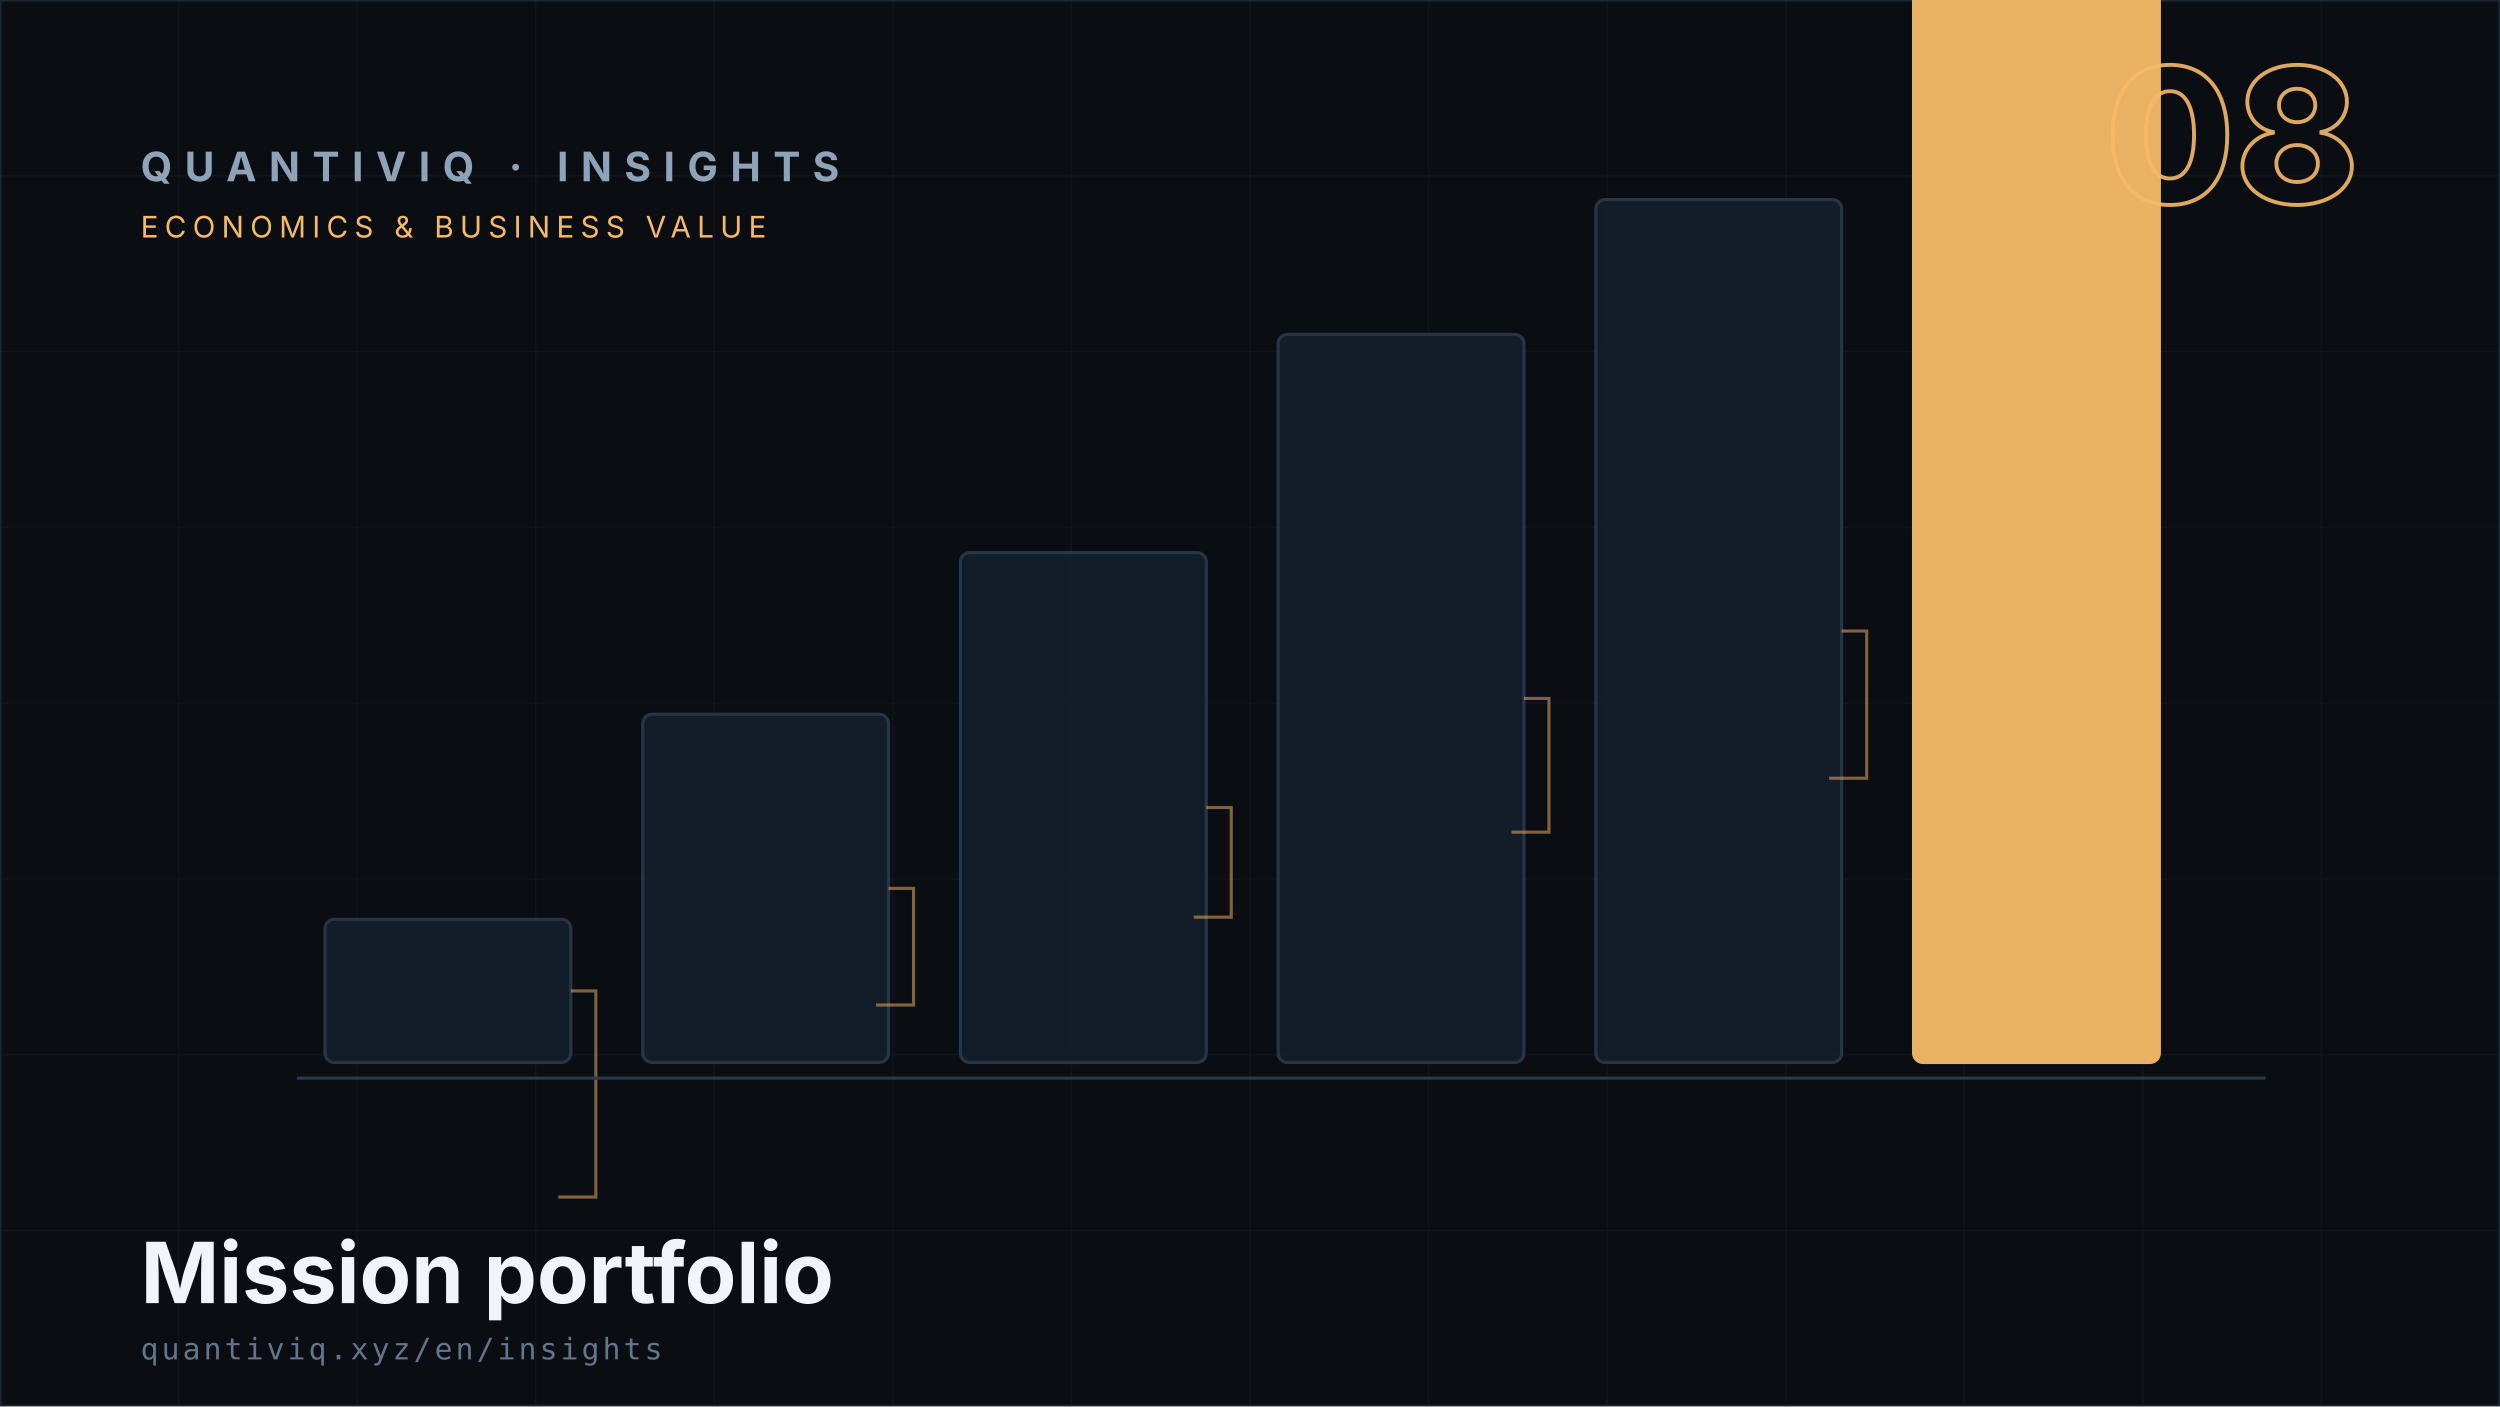
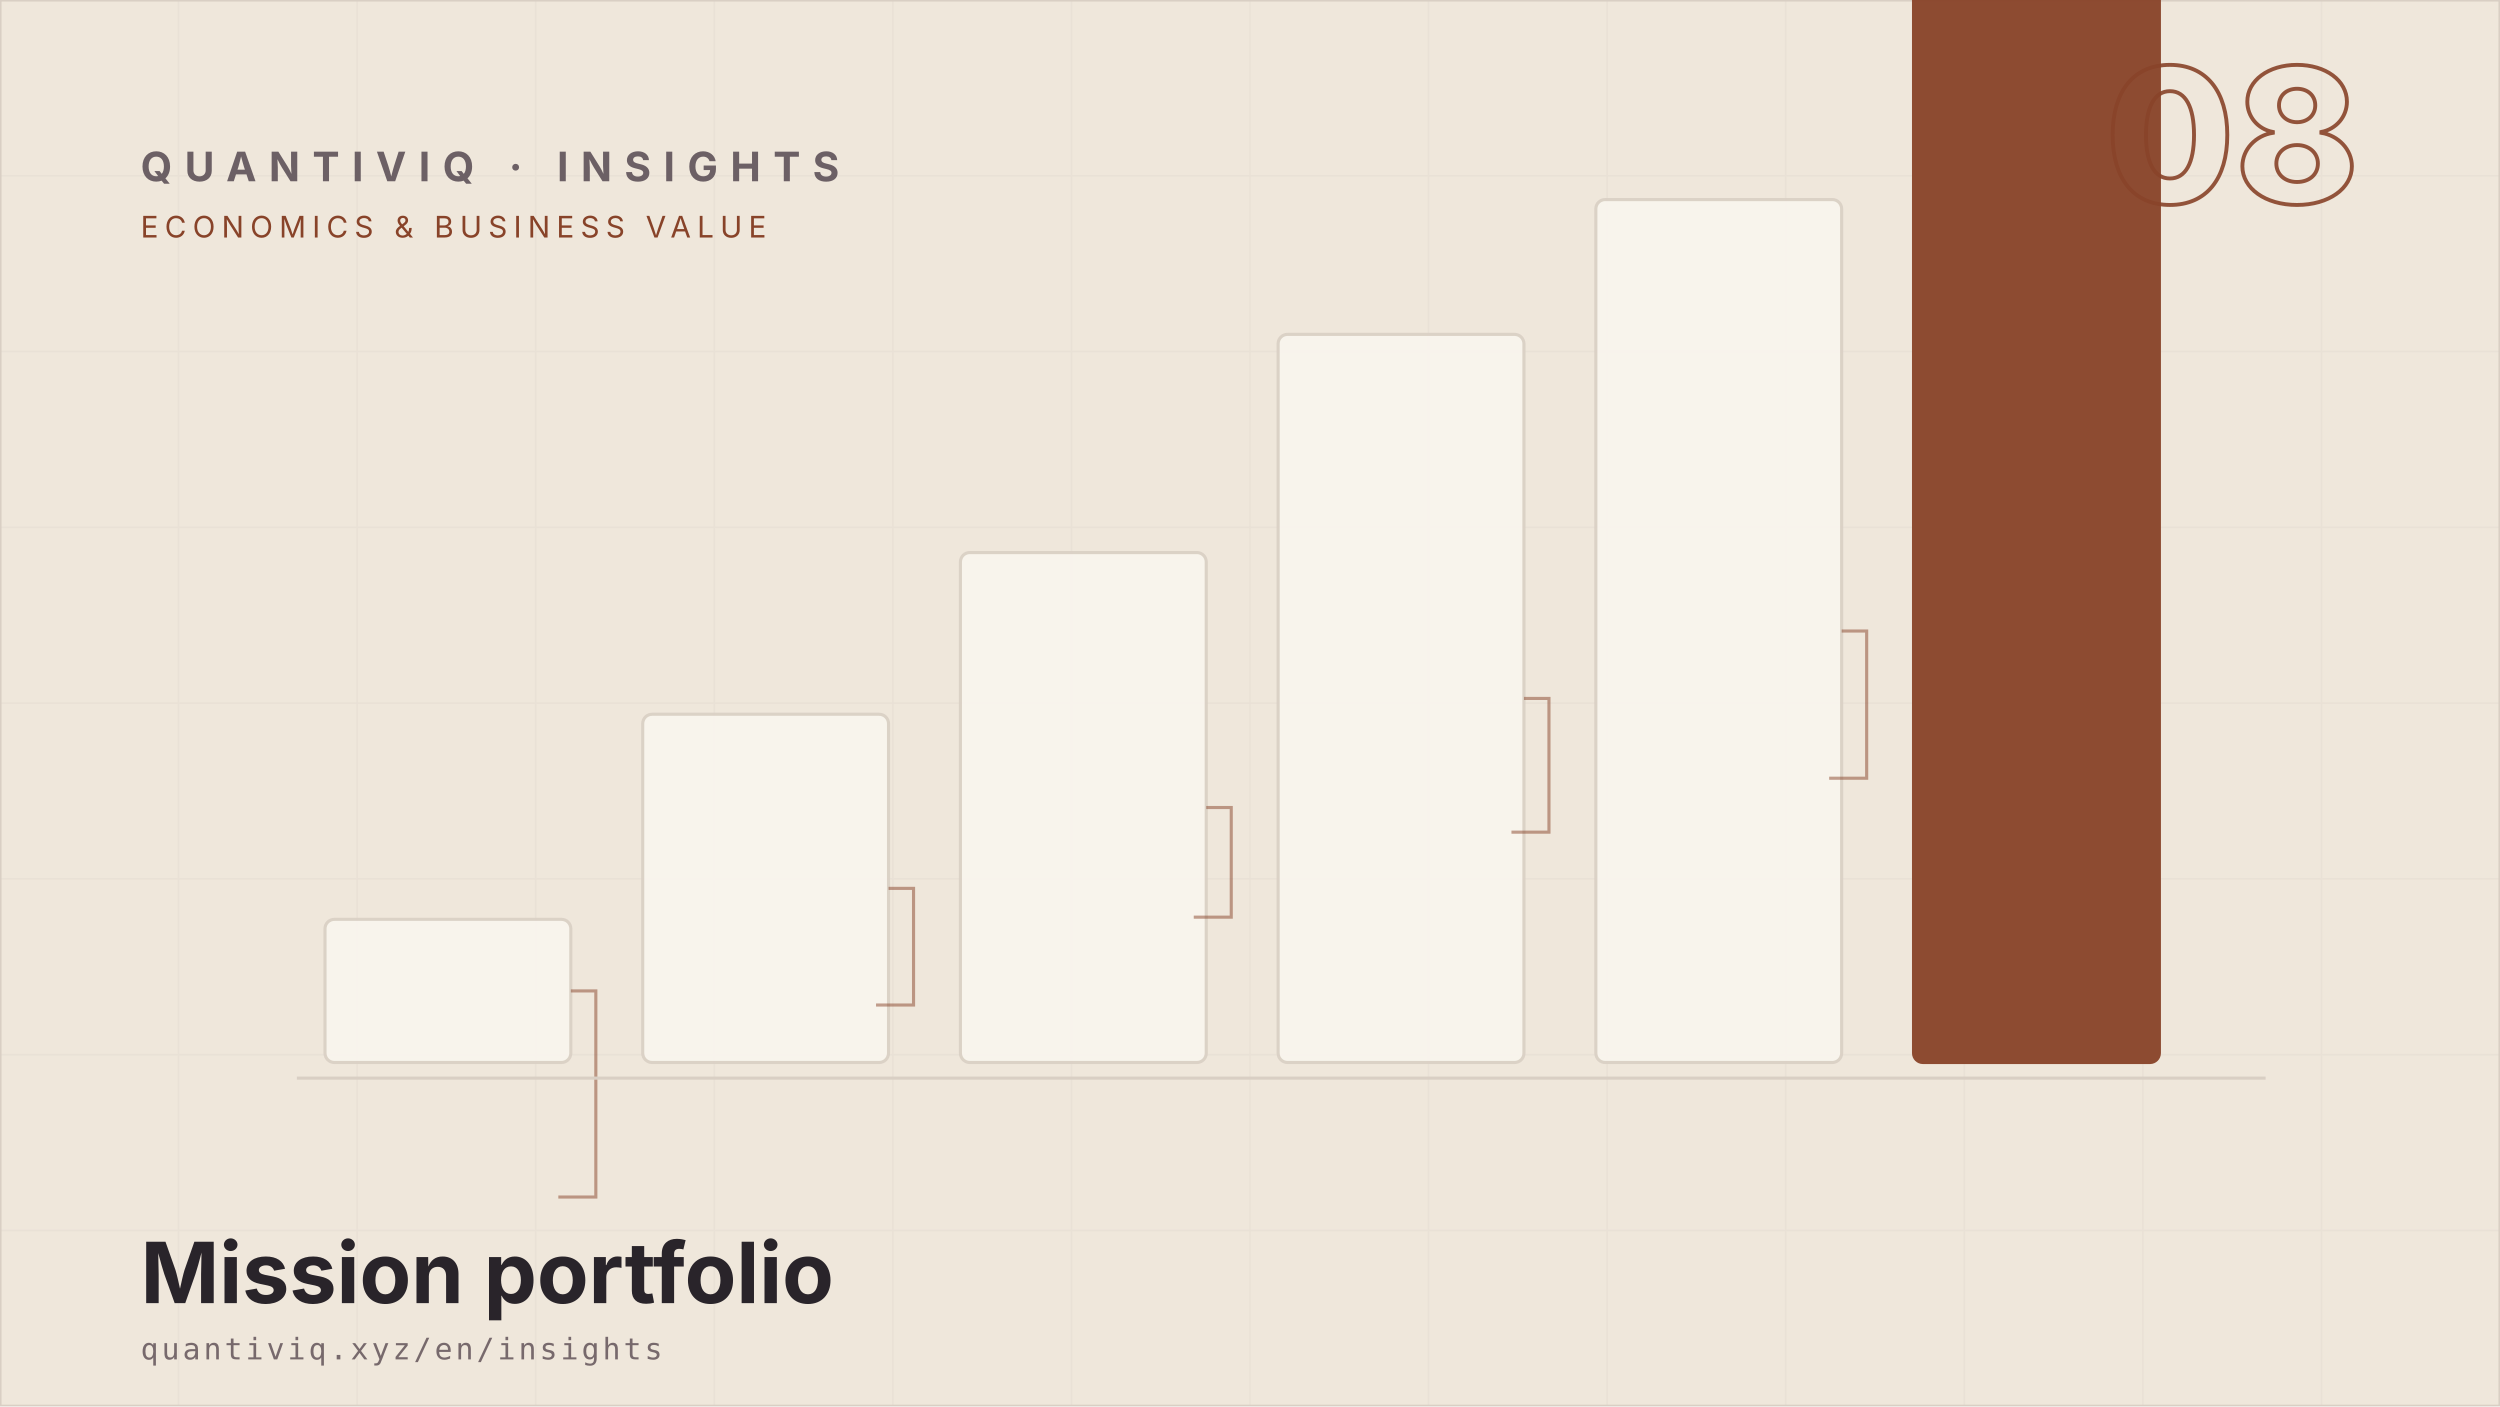
<svg xmlns="http://www.w3.org/2000/svg" width="1600" height="900" viewBox="0 0 1600 900" role="img" aria-label="Quantiviq Insights article 08: Mission portfolio">
  <defs>
    <marker id="arw" viewBox="0 0 10 10" refX="9" refY="5" markerWidth="7" markerHeight="7" orient="auto-start-reverse">
-       <path d="M0,0 L10,5 L0,10 z" fill="#f5b968" />
+       <path d="M0,0 L10,5 L0,10 z" fill="#884329" />
    </marker>
  </defs>
-   <rect width="1600" height="900" fill="#0a0d12" />
-   <g opacity="0.05" stroke="#8fa3b8" stroke-width="1">
+   <rect width="1600" height="900" fill="#efe7db" />
+   <g opacity="0.05" stroke="#6c6065" stroke-width="1">
    <line x1="0" y1="0" x2="0" y2="900" />
    <line x1="114.286" y1="0" x2="114.286" y2="900" />
    <line x1="228.571" y1="0" x2="228.571" y2="900" />
    <line x1="342.857" y1="0" x2="342.857" y2="900" />
    <line x1="457.143" y1="0" x2="457.143" y2="900" />
    <line x1="571.429" y1="0" x2="571.429" y2="900" />
    <line x1="685.714" y1="0" x2="685.714" y2="900" />
    <line x1="800" y1="0" x2="800" y2="900" />
    <line x1="914.286" y1="0" x2="914.286" y2="900" />
    <line x1="1028.571" y1="0" x2="1028.571" y2="900" />
    <line x1="1142.857" y1="0" x2="1142.857" y2="900" />
    <line x1="1257.143" y1="0" x2="1257.143" y2="900" />
    <line x1="1371.429" y1="0" x2="1371.429" y2="900" />
    <line x1="1485.714" y1="0" x2="1485.714" y2="900" />
    <line x1="1600" y1="0" x2="1600" y2="900" />
    <line x1="0" y1="0" x2="1600" y2="0" />
    <line x1="0" y1="112.5" x2="1600" y2="112.5" />
    <line x1="0" y1="225" x2="1600" y2="225" />
    <line x1="0" y1="337.5" x2="1600" y2="337.5" />
    <line x1="0" y1="450" x2="1600" y2="450" />
    <line x1="0" y1="562.5" x2="1600" y2="562.5" />
    <line x1="0" y1="675" x2="1600" y2="675" />
    <line x1="0" y1="787.5" x2="1600" y2="787.5" />
    <line x1="0" y1="900" x2="1600" y2="900" />
  </g>
-   <text x="90" y="116" font-family="Inter, system-ui, sans-serif" font-size="26" font-weight="700" letter-spacing="8" fill="#8fa3b8">QUANTIVIQ · INSIGHTS</text>
-   <text x="90" y="152" font-family="Inter, system-ui, sans-serif" font-size="19" letter-spacing="4" fill="#f5b968">ECONOMICS &amp; BUSINESS VALUE</text>
-   <text x="1510" y="130" text-anchor="end" font-family="Inter, system-ui, sans-serif" font-size="120" font-weight="800" fill="none" stroke="#f5b968" stroke-width="2.5" opacity="0.9">08</text>
-   <text x="90" y="834" font-family="Inter, system-ui, sans-serif" font-size="54" font-weight="700" fill="#f1f5f9">Mission portfolio</text>
-   <text x="90" y="870" font-family="JetBrains Mono, monospace" font-size="19" letter-spacing="2" fill="#64748b">quantiviq.xyz/en/insights</text>
-   <rect x="0.5" y="0.5" width="1599" height="899" fill="none" stroke="#1c2733" stroke-width="1" />
+   <text x="90" y="116" font-family="Inter, system-ui, sans-serif" font-size="26" font-weight="700" letter-spacing="8" fill="#6c6065">QUANTIVIQ · INSIGHTS</text>
+   <text x="90" y="152" font-family="Inter, system-ui, sans-serif" font-size="19" letter-spacing="4" fill="#884329">ECONOMICS &amp; BUSINESS VALUE</text>
+   <text x="1510" y="130" text-anchor="end" font-family="Inter, system-ui, sans-serif" font-size="120" font-weight="800" fill="none" stroke="#884329" stroke-width="2.5" opacity="0.9">08</text>
+   <text x="90" y="834" font-family="Inter, system-ui, sans-serif" font-size="54" font-weight="700" fill="#29242a">Mission portfolio</text>
+   <text x="90" y="870" font-family="JetBrains Mono, monospace" font-size="19" letter-spacing="2" fill="#77696c">quantiviq.xyz/en/insights</text>
+   <rect x="0.5" y="0.5" width="1599" height="899" fill="none" stroke="#d9cfc4" stroke-width="1" />
  <g>
-     <rect x="208" y="588.374" width="157.333" height="91.626" rx="6" fill="#141f2b" stroke="#2a3a4c" stroke-width="2" opacity="0.9" />
-     <path d="M365.333,634.187 h16 v131.914 h-24" fill="none" stroke="#f5b968" stroke-width="2" opacity="0.5" />
-     <rect x="411.333" y="457.125" width="157.333" height="222.875" rx="6" fill="#141f2b" stroke="#2a3a4c" stroke-width="2" opacity="0.9" />
-     <path d="M568.667,568.563 h16 v74.646 h-24" fill="none" stroke="#f5b968" stroke-width="2" opacity="0.5" />
-     <rect x="614.667" y="353.626" width="157.333" height="326.374" rx="6" fill="#141f2b" stroke="#2a3a4c" stroke-width="2" opacity="0.9" />
-     <path d="M772,516.813 h16 v70.169 h-24" fill="none" stroke="#f5b968" stroke-width="2" opacity="0.5" />
-     <rect x="818" y="213.999" width="157.333" height="466.001" rx="6" fill="#141f2b" stroke="#2a3a4c" stroke-width="2" opacity="0.9" />
-     <path d="M975.333,447 h16 v85.582 h-24" fill="none" stroke="#f5b968" stroke-width="2" opacity="0.5" />
-     <rect x="1021.333" y="127.708" width="157.333" height="552.292" rx="6" fill="#141f2b" stroke="#2a3a4c" stroke-width="2" opacity="0.9" />
-     <path d="M1178.667,403.854 h16 v94.209 h-24" fill="none" stroke="#f5b968" stroke-width="2" opacity="0.5" />
-     <rect x="1224.667" y="-57.603" width="157.333" height="737.603" rx="6" fill="#f5b968" stroke="#f5b968" stroke-width="2" opacity="0.95" />
-     <line x1="190" y1="690" x2="1450" y2="690" stroke="#2a3a4c" stroke-width="2" />
+     <rect x="208" y="588.374" width="157.333" height="91.626" rx="6" fill="#f9f5ee" stroke="#d9cfc4" stroke-width="2" opacity="0.9" />
+     <path d="M365.333,634.187 h16 v131.914 h-24" fill="none" stroke="#884329" stroke-width="2" opacity="0.5" />
+     <rect x="411.333" y="457.125" width="157.333" height="222.875" rx="6" fill="#f9f5ee" stroke="#d9cfc4" stroke-width="2" opacity="0.9" />
+     <path d="M568.667,568.563 h16 v74.646 h-24" fill="none" stroke="#884329" stroke-width="2" opacity="0.5" />
+     <rect x="614.667" y="353.626" width="157.333" height="326.374" rx="6" fill="#f9f5ee" stroke="#d9cfc4" stroke-width="2" opacity="0.9" />
+     <path d="M772,516.813 h16 v70.169 h-24" fill="none" stroke="#884329" stroke-width="2" opacity="0.5" />
+     <rect x="818" y="213.999" width="157.333" height="466.001" rx="6" fill="#f9f5ee" stroke="#d9cfc4" stroke-width="2" opacity="0.9" />
+     <path d="M975.333,447 h16 v85.582 h-24" fill="none" stroke="#884329" stroke-width="2" opacity="0.5" />
+     <rect x="1021.333" y="127.708" width="157.333" height="552.292" rx="6" fill="#f9f5ee" stroke="#d9cfc4" stroke-width="2" opacity="0.9" />
+     <path d="M1178.667,403.854 h16 v94.209 h-24" fill="none" stroke="#884329" stroke-width="2" opacity="0.5" />
+     <rect x="1224.667" y="-57.603" width="157.333" height="737.603" rx="6" fill="#884329" stroke="#884329" stroke-width="2" opacity="0.95" />
+     <line x1="190" y1="690" x2="1450" y2="690" stroke="#d9cfc4" stroke-width="2" />
  </g>
</svg>
